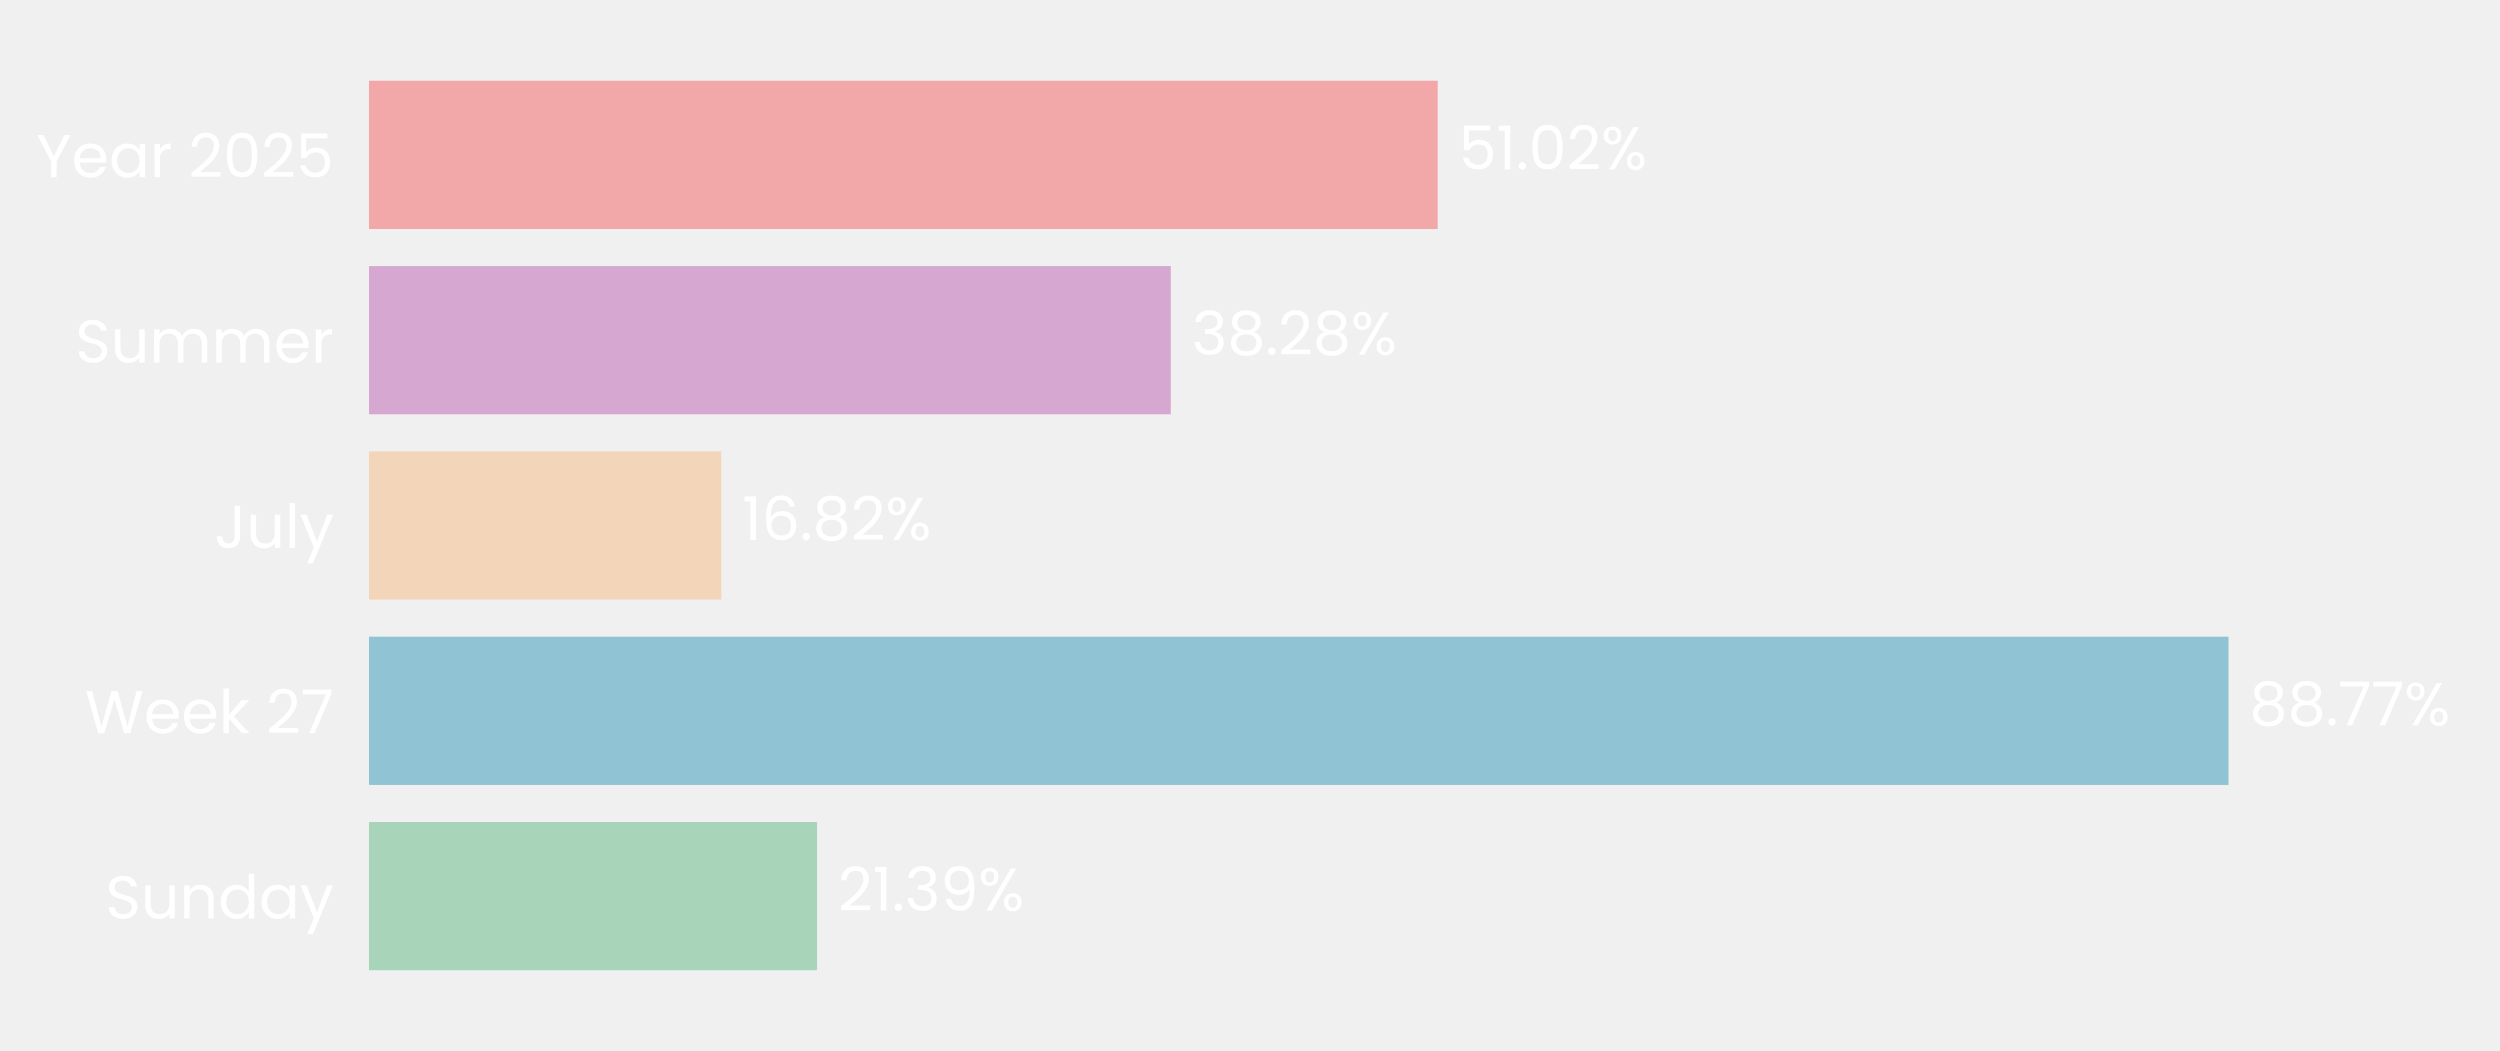
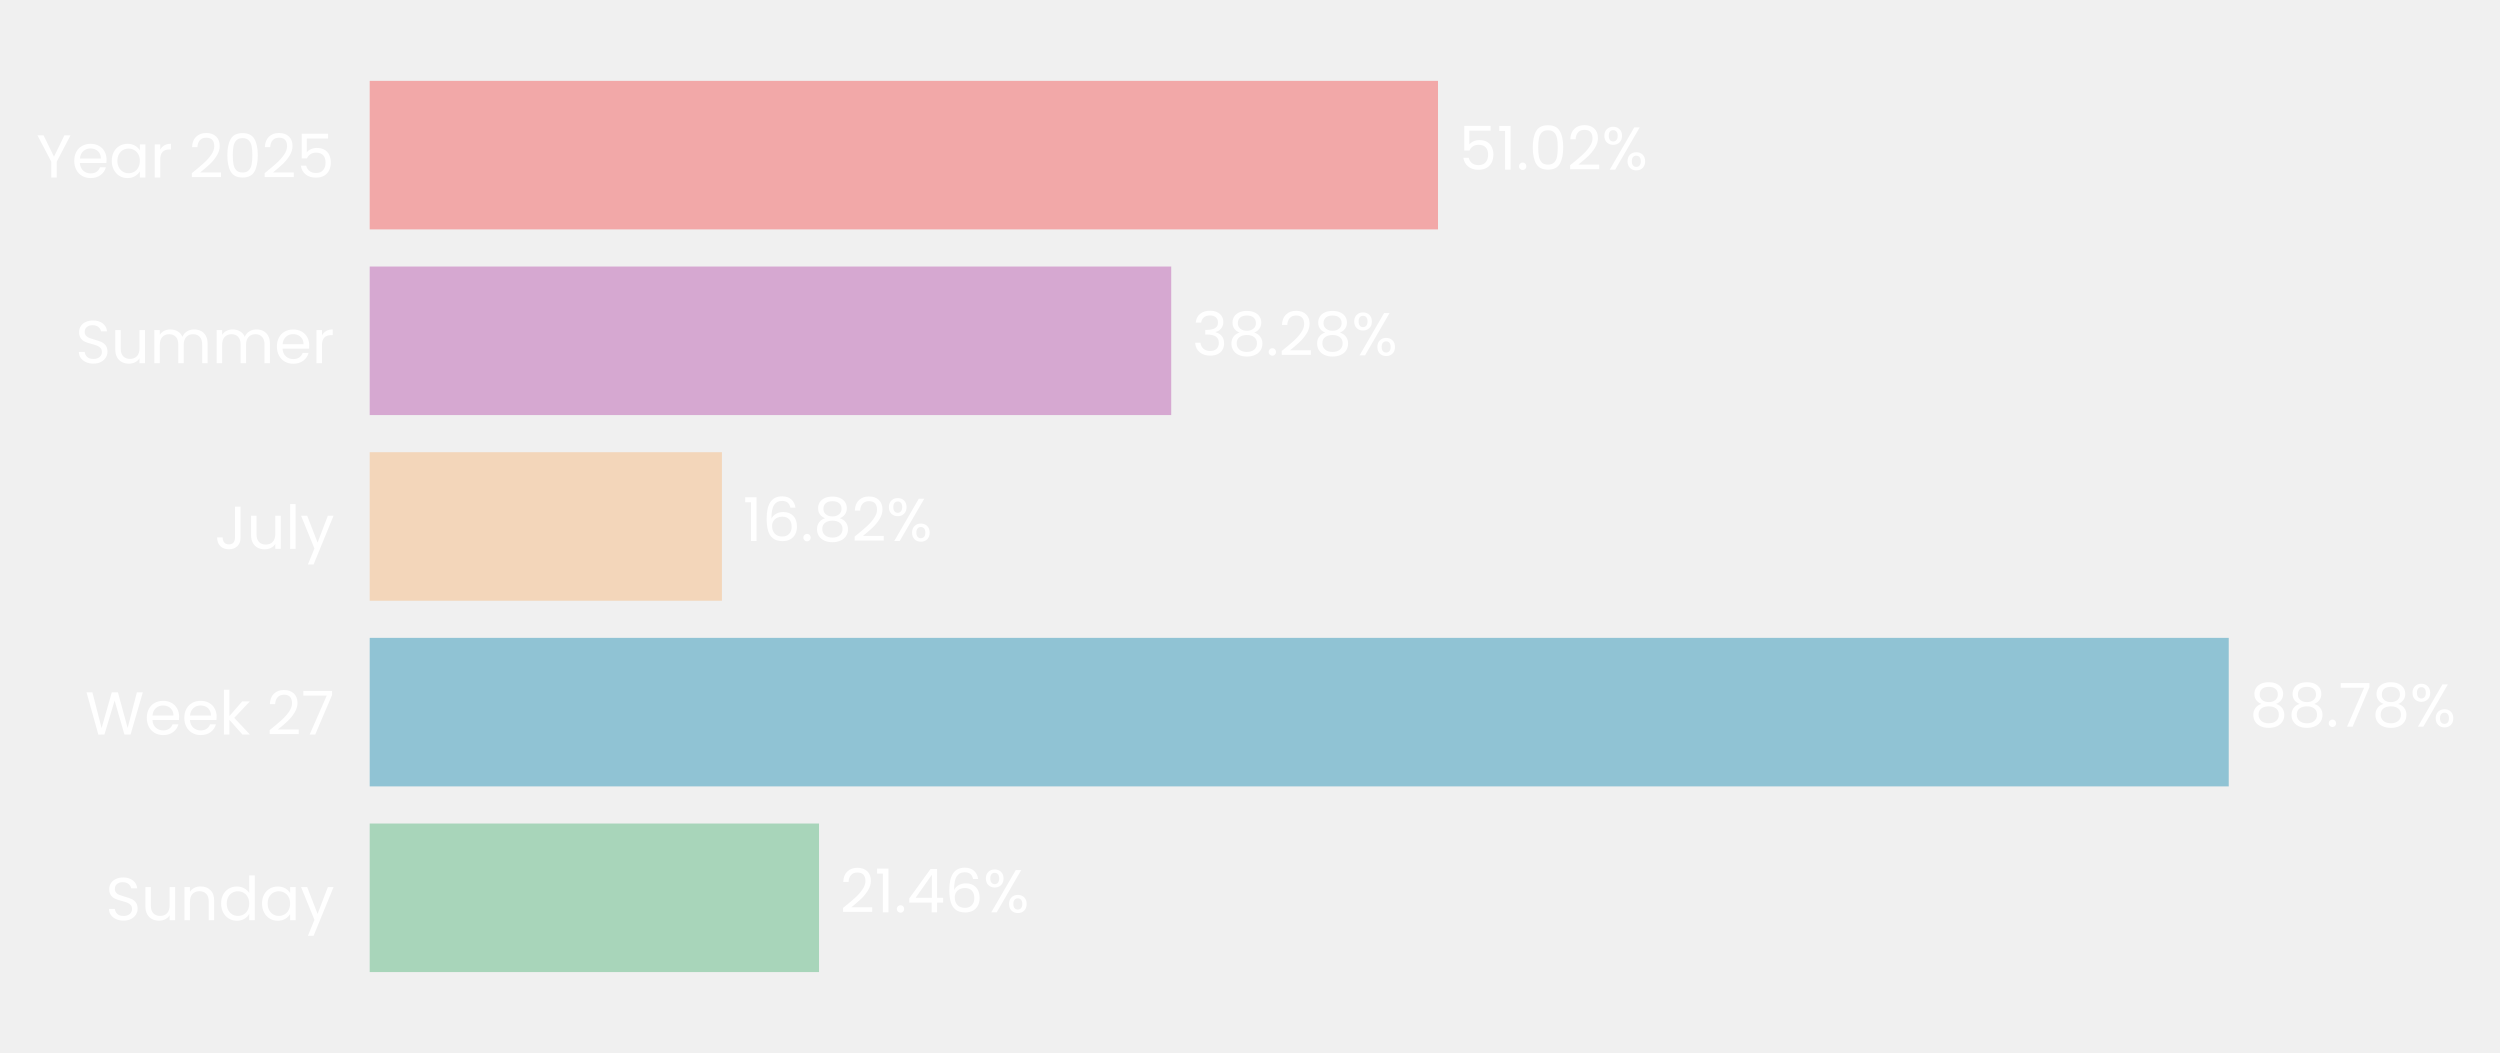
- <svg xmlns="http://www.w3.org/2000/svg" xmlns:xlink="http://www.w3.org/1999/xlink" width="496.691pt" height="208.8pt" viewBox="0 0 496.691 208.8" version="1.1">
+ <svg xmlns="http://www.w3.org/2000/svg" xmlns:xlink="http://www.w3.org/1999/xlink" width="495.752pt" height="208.8pt" viewBox="0 0 495.752 208.8" version="1.1">
  <defs>
    <style type="text/css">*{stroke-linejoin: round; stroke-linecap: butt}</style>
  </defs>
  <g id="figure_1">
    <g id="patch_1">
-       <path d="M 0 208.8  L 496.691 208.8  L 496.691 0  L 0 0  L 0 208.8  z " style="fill: none" />
+       <path d="M 0 208.8  L 495.752 208.8  L 495.752 0  L 0 0  L 0 208.8  z " style="fill: none" />
    </g>
    <g id="axes_1">
      <g id="patch_2">
-         <path d="M 73.311 201.6  L 489.491 201.6  L 489.491 7.2  L 73.311 7.2  L 73.311 201.6  z " style="fill: none" />
+         <path d="M 73.311 201.6  L 488.551 201.6  L 488.551 7.2  L 73.311 7.2  L 73.311 201.6  z " style="fill: none" />
      </g>
      <g id="patch_3">
-         <path d="M 73.311 192.764  L 162.328 192.764  L 162.328 163.309  L 73.311 163.309  z " clip-path="url(#p5bd4b1a8a6)" style="fill: #a8d5ba" />
+         <path d="M 73.311 192.764  L 162.415 192.764  L 162.415 163.309  L 73.311 163.309  z " clip-path="url(#p582643b66d)" style="fill: #a8d5ba" />
      </g>
      <g id="patch_4">
-         <path d="M 73.311 155.945  L 442.754 155.945  L 442.754 126.491  L 73.311 126.491  z " clip-path="url(#p5bd4b1a8a6)" style="fill: #90c3d4" />
+         <path d="M 73.311 155.945  L 441.961 155.945  L 441.961 126.491  L 73.311 126.491  z " clip-path="url(#p582643b66d)" style="fill: #90c3d4" />
      </g>
      <g id="patch_5">
-         <path d="M 73.311 119.127  L 143.309 119.127  L 143.309 89.673  L 73.311 89.673  z " clip-path="url(#p5bd4b1a8a6)" style="fill: #f3d6ba" />
+         <path d="M 73.311 119.127  L 143.16 119.127  L 143.16 89.673  L 73.311 89.673  z " clip-path="url(#p582643b66d)" style="fill: #f3d6ba" />
      </g>
      <g id="patch_6">
-         <path d="M 73.311 82.309  L 232.608 82.309  L 232.608 52.855  L 73.311 52.855  z " clip-path="url(#p5bd4b1a8a6)" style="fill: #d6a8d1" />
+         <path d="M 73.311 82.309  L 232.252 82.309  L 232.252 52.855  L 73.311 52.855  z " clip-path="url(#p582643b66d)" style="fill: #d6a8d1" />
      </g>
      <g id="patch_7">
-         <path d="M 73.311 45.491  L 285.636 45.491  L 285.636 16.036  L 73.311 16.036  z " clip-path="url(#p5bd4b1a8a6)" style="fill: #f2a8a8" />
+         <path d="M 73.311 45.491  L 285.157 45.491  L 285.157 16.036  L 73.311 16.036  z " clip-path="url(#p582643b66d)" style="fill: #f2a8a8" />
      </g>
      <g id="matplotlib.axis_1">
        <g id="ytick_1">
          <g id="text_1">
            <g style="fill: #ffffff" transform="translate(20.92875 182.4764) scale(0.12 -0.12)">
              <defs>
                <path id="Poppins-Regular-53" d="M 1907 -45  Q 1466 -45 1117 112  Q 768 269 569 547  Q 371 826 365 1190  L 986 1190  Q 1018 877 1245 662  Q 1472 448 1907 448  Q 2323 448 2563 656  Q 2803 864 2803 1190  Q 2803 1446 2662 1606  Q 2522 1766 2310 1849  Q 2099 1933 1741 2029  Q 1299 2144 1033 2259  Q 768 2374 579 2620  Q 390 2867 390 3283  Q 390 3648 576 3929  Q 762 4211 1098 4364  Q 1434 4518 1869 4518  Q 2496 4518 2896 4204  Q 3296 3891 3347 3373  L 2707 3373  Q 2675 3629 2438 3824  Q 2202 4019 1811 4019  Q 1446 4019 1216 3830  Q 986 3642 986 3302  Q 986 3059 1123 2905  Q 1261 2752 1462 2672  Q 1664 2592 2029 2490  Q 2470 2368 2739 2249  Q 3008 2131 3200 1884  Q 3392 1638 3392 1216  Q 3392 890 3219 602  Q 3046 314 2707 134  Q 2368 -45 1907 -45  z " transform="scale(0.015625)" />
                <path id="Poppins-Regular-75" d="M 3603 3507  L 3603 0  L 3021 0  L 3021 518  Q 2854 250 2556 99  Q 2259 -51 1901 -51  Q 1491 -51 1164 118  Q 838 288 649 627  Q 461 966 461 1453  L 461 3507  L 1037 3507  L 1037 1530  Q 1037 1011 1299 732  Q 1562 454 2016 454  Q 2483 454 2752 742  Q 3021 1030 3021 1581  L 3021 3507  L 3603 3507  z " transform="scale(0.015625)" />
                <path id="Poppins-Regular-6e" d="M 2202 3571  Q 2842 3571 3238 3184  Q 3635 2797 3635 2067  L 3635 0  L 3059 0  L 3059 1984  Q 3059 2509 2796 2787  Q 2534 3066 2080 3066  Q 1619 3066 1347 2778  Q 1075 2490 1075 1939  L 1075 0  L 493 0  L 493 3507  L 1075 3507  L 1075 3008  Q 1248 3277 1545 3424  Q 1843 3571 2202 3571  z " transform="scale(0.015625)" />
                <path id="Poppins-Regular-64" d="M 275 1766  Q 275 2304 492 2710  Q 710 3117 1091 3341  Q 1472 3565 1946 3565  Q 2355 3565 2707 3376  Q 3059 3187 3245 2880  L 3245 4736  L 3834 4736  L 3834 0  L 3245 0  L 3245 659  Q 3072 346 2733 144  Q 2394 -58 1939 -58  Q 1472 -58 1091 172  Q 710 403 492 819  Q 275 1235 275 1766  z M 3245 1760  Q 3245 2157 3085 2451  Q 2925 2746 2653 2902  Q 2381 3059 2054 3059  Q 1728 3059 1459 2905  Q 1190 2752 1030 2457  Q 870 2163 870 1766  Q 870 1363 1030 1065  Q 1190 768 1459 611  Q 1728 454 2054 454  Q 2381 454 2653 611  Q 2925 768 3085 1065  Q 3245 1363 3245 1760  z " transform="scale(0.015625)" />
                <path id="Poppins-Regular-61" d="M 275 1766  Q 275 2304 492 2710  Q 710 3117 1091 3341  Q 1472 3565 1939 3565  Q 2400 3565 2739 3366  Q 3078 3168 3245 2867  L 3245 3507  L 3834 3507  L 3834 0  L 3245 0  L 3245 653  Q 3072 346 2729 144  Q 2387 -58 1933 -58  Q 1466 -58 1088 172  Q 710 403 492 819  Q 275 1235 275 1766  z M 3245 1760  Q 3245 2157 3085 2451  Q 2925 2746 2653 2902  Q 2381 3059 2054 3059  Q 1728 3059 1459 2905  Q 1190 2752 1030 2457  Q 870 2163 870 1766  Q 870 1363 1030 1065  Q 1190 768 1459 611  Q 1728 454 2054 454  Q 2381 454 2653 611  Q 2925 768 3085 1065  Q 3245 1363 3245 1760  z " transform="scale(0.015625)" />
                <path id="Poppins-Regular-79" d="M 3514 3507  L 1402 -1651  L 800 -1651  L 1491 38  L 77 3507  L 723 3507  L 1824 666  L 2912 3507  L 3514 3507  z " transform="scale(0.015625)" />
              </defs>
              <use xlink:href="#Poppins-Regular-53" />
              <use xlink:href="#Poppins-Regular-75" transform="translate(58.7 0)" />
              <use xlink:href="#Poppins-Regular-6e" transform="translate(122.7 0)" />
              <use xlink:href="#Poppins-Regular-64" transform="translate(186.7 0)" />
              <use xlink:href="#Poppins-Regular-61" transform="translate(254.3 0)" />
              <use xlink:href="#Poppins-Regular-79" transform="translate(321.8999 0)" />
            </g>
          </g>
        </g>
        <g id="ytick_2">
          <g id="text_2">
            <g style="fill: #ffffff" transform="translate(16.88437 145.6582) scale(0.12 -0.12)">
              <defs>
                <path id="Poppins-Regular-57" d="M 6099 4461  L 4806 0  L 4154 0  L 3117 3590  L 2042 0  L 1395 -6  L 147 4461  L 768 4461  L 1741 678  L 2816 4461  L 3469 4461  L 4493 691  L 5472 4461  L 6099 4461  z " transform="scale(0.015625)" />
                <path id="Poppins-Regular-65" d="M 3693 1888  Q 3693 1722 3674 1536  L 870 1536  Q 902 1018 1225 726  Q 1549 435 2010 435  Q 2387 435 2640 611  Q 2893 787 2995 1082  L 3622 1082  Q 3482 576 3059 259  Q 2637 -58 2010 -58  Q 1510 -58 1116 166  Q 723 390 499 803  Q 275 1216 275 1760  Q 275 2304 492 2713  Q 710 3123 1104 3344  Q 1498 3565 2010 3565  Q 2509 3565 2893 3347  Q 3277 3130 3485 2749  Q 3693 2368 3693 1888  z M 3091 2010  Q 3091 2342 2944 2582  Q 2797 2822 2544 2947  Q 2291 3072 1984 3072  Q 1542 3072 1232 2790  Q 922 2509 877 2010  L 3091 2010  z " transform="scale(0.015625)" />
                <path id="Poppins-Regular-6b" d="M 2451 0  L 1075 1549  L 1075 0  L 493 0  L 493 4736  L 1075 4736  L 1075 1952  L 2426 3507  L 3238 3507  L 1587 1760  L 3245 0  L 2451 0  z " transform="scale(0.015625)" />
                <path id="Poppins-Regular-20" transform="scale(0.015625)" />
                <path id="Poppins-Regular-32" d="M 326 467  Q 1139 1120 1600 1539  Q 2061 1958 2377 2416  Q 2694 2874 2694 3315  Q 2694 3731 2492 3971  Q 2291 4211 1843 4211  Q 1408 4211 1168 3939  Q 928 3667 909 3213  L 346 3213  Q 371 3930 780 4320  Q 1190 4710 1837 4710  Q 2496 4710 2883 4345  Q 3270 3981 3270 3341  Q 3270 2810 2953 2307  Q 2637 1805 2233 1424  Q 1830 1043 1203 538  L 3405 538  L 3405 51  L 326 51  L 326 467  z " transform="scale(0.015625)" />
                <path id="Poppins-Regular-37" d="M 3245 4173  L 1466 0  L 877 0  L 2682 4115  L 211 4115  L 211 4614  L 3245 4614  L 3245 4173  z " transform="scale(0.015625)" />
              </defs>
              <use xlink:href="#Poppins-Regular-57" />
              <use xlink:href="#Poppins-Regular-65" transform="translate(97.59999 0)" />
              <use xlink:href="#Poppins-Regular-65" transform="translate(159.6 0)" />
              <use xlink:href="#Poppins-Regular-6b" transform="translate(221.6 0)" />
              <use xlink:href="#Poppins-Regular-20" transform="translate(273.0999 0)" />
              <use xlink:href="#Poppins-Regular-32" transform="translate(299.7999 0)" />
              <use xlink:href="#Poppins-Regular-37" transform="translate(357.2999 0)" />
            </g>
          </g>
        </g>
        <g id="ytick_3">
          <g id="text_3">
            <g style="fill: #ffffff" transform="translate(42.56437 108.84) scale(0.12 -0.12)">
              <defs>
                <path id="Poppins-Regular-4a" d="M 2739 4461  L 2739 1165  Q 2739 614 2400 284  Q 2061 -45 1504 -45  Q 941 -45 601 291  Q 262 627 262 1210  L 845 1210  Q 851 883 1014 678  Q 1178 474 1504 474  Q 1830 474 1990 669  Q 2150 864 2150 1165  L 2150 4461  L 2739 4461  z " transform="scale(0.015625)" />
                <path id="Poppins-Regular-6c" d="M 1075 4736  L 1075 0  L 493 0  L 493 4736  L 1075 4736  z " transform="scale(0.015625)" />
              </defs>
              <use xlink:href="#Poppins-Regular-4a" />
              <use xlink:href="#Poppins-Regular-75" transform="translate(52.99999 0)" />
              <use xlink:href="#Poppins-Regular-6c" transform="translate(117 0)" />
              <use xlink:href="#Poppins-Regular-79" transform="translate(141.6 0)" />
            </g>
          </g>
        </g>
        <g id="ytick_4">
          <g id="text_4">
            <g style="fill: #ffffff" transform="translate(14.95125 72.02182) scale(0.12 -0.12)">
              <defs>
                <path id="Poppins-Regular-6d" d="M 4710 3571  Q 5120 3571 5440 3401  Q 5760 3232 5945 2893  Q 6131 2554 6131 2067  L 6131 0  L 5555 0  L 5555 1984  Q 5555 2509 5296 2787  Q 5037 3066 4595 3066  Q 4141 3066 3872 2774  Q 3603 2483 3603 1933  L 3603 0  L 3027 0  L 3027 1984  Q 3027 2509 2768 2787  Q 2509 3066 2067 3066  Q 1613 3066 1344 2774  Q 1075 2483 1075 1933  L 1075 0  L 493 0  L 493 3507  L 1075 3507  L 1075 3002  Q 1248 3277 1539 3424  Q 1830 3571 2182 3571  Q 2624 3571 2963 3372  Q 3302 3174 3469 2790  Q 3616 3162 3955 3366  Q 4294 3571 4710 3571  z " transform="scale(0.015625)" />
                <path id="Poppins-Regular-72" d="M 1075 2938  Q 1229 3238 1513 3404  Q 1798 3571 2208 3571  L 2208 2970  L 2054 2970  Q 1075 2970 1075 1907  L 1075 0  L 493 0  L 493 3507  L 1075 3507  L 1075 2938  z " transform="scale(0.015625)" />
              </defs>
              <use xlink:href="#Poppins-Regular-53" />
              <use xlink:href="#Poppins-Regular-75" transform="translate(58.7 0)" />
              <use xlink:href="#Poppins-Regular-6d" transform="translate(122.7 0)" />
              <use xlink:href="#Poppins-Regular-6d" transform="translate(225.7 0)" />
              <use xlink:href="#Poppins-Regular-65" transform="translate(328.7 0)" />
              <use xlink:href="#Poppins-Regular-72" transform="translate(390.6999 0)" />
            </g>
          </g>
        </g>
        <g id="ytick_5">
          <g id="text_5">
            <g style="fill: #ffffff" transform="translate(7.2 35.20364) scale(0.12 -0.12)">
              <defs>
                <path id="Poppins-Regular-59" d="M 3616 4461  L 2163 1683  L 2163 0  L 1581 0  L 1581 1683  L 122 4461  L 768 4461  L 1869 2202  L 2970 4461  L 3616 4461  z " transform="scale(0.015625)" />
                <path id="Poppins-Regular-30" d="M 397 2362  Q 397 3462 755 4080  Q 1114 4698 2010 4698  Q 2899 4698 3257 4080  Q 3616 3462 3616 2362  Q 3616 1242 3257 621  Q 2899 0 2010 0  Q 1114 0 755 621  Q 397 1242 397 2362  z M 3040 2362  Q 3040 2918 2966 3305  Q 2893 3693 2665 3929  Q 2438 4166 2010 4166  Q 1574 4166 1347 3929  Q 1120 3693 1046 3305  Q 973 2918 973 2362  Q 973 1786 1046 1395  Q 1120 1005 1347 768  Q 1574 531 2010 531  Q 2438 531 2665 768  Q 2893 1005 2966 1395  Q 3040 1786 3040 2362  z " transform="scale(0.015625)" />
                <path id="Poppins-Regular-35" d="M 3347 4122  L 1101 4122  L 1101 2662  Q 1248 2867 1536 2998  Q 1824 3130 2157 3130  Q 2688 3130 3021 2909  Q 3354 2688 3498 2339  Q 3642 1990 3642 1600  Q 3642 1139 3469 774  Q 3296 410 2941 198  Q 2586 -13 2061 -13  Q 1389 -13 973 332  Q 557 678 467 1254  L 1037 1254  Q 1120 890 1389 685  Q 1658 480 2067 480  Q 2573 480 2829 784  Q 3085 1088 3085 1587  Q 3085 2086 2829 2358  Q 2573 2630 2074 2630  Q 1734 2630 1481 2467  Q 1229 2304 1114 2022  L 563 2022  L 563 4634  L 3347 4634  L 3347 4122  z " transform="scale(0.015625)" />
              </defs>
              <use xlink:href="#Poppins-Regular-59" />
              <use xlink:href="#Poppins-Regular-65" transform="translate(58.39999 0)" />
              <use xlink:href="#Poppins-Regular-61" transform="translate(120.4 0)" />
              <use xlink:href="#Poppins-Regular-72" transform="translate(188 0)" />
              <use xlink:href="#Poppins-Regular-20" transform="translate(225.3 0)" />
              <use xlink:href="#Poppins-Regular-32" transform="translate(252 0)" />
              <use xlink:href="#Poppins-Regular-30" transform="translate(309.4999 0)" />
              <use xlink:href="#Poppins-Regular-32" transform="translate(372.2999 0)" />
              <use xlink:href="#Poppins-Regular-35" transform="translate(429.7999 0)" />
            </g>
          </g>
        </g>
      </g>
      <g id="text_6">
-         <g style="fill: #ffffff" transform="translate(166.4893 180.9164) scale(0.12 -0.12)">
+         <g style="fill: #ffffff" transform="translate(166.5673 180.9164) scale(0.12 -0.12)">
          <defs>
            <path id="Poppins-Regular-31" d="M 243 4096  L 243 4627  L 1446 4627  L 1446 0  L 858 0  L 858 4096  L 243 4096  z " transform="scale(0.015625)" />
            <path id="Poppins-Regular-2e" d="M 678 -38  Q 512 -38 397 77  Q 282 192 282 358  Q 282 525 397 640  Q 512 755 678 755  Q 838 755 950 640  Q 1062 525 1062 358  Q 1062 192 950 77  Q 838 -38 678 -38  z " transform="scale(0.015625)" />
-             <path id="Poppins-Regular-33" d="M 384 3462  Q 429 4051 838 4384  Q 1248 4717 1901 4717  Q 2336 4717 2653 4560  Q 2970 4403 3133 4134  Q 3296 3866 3296 3526  Q 3296 3130 3069 2842  Q 2842 2554 2477 2470  L 2477 2438  Q 2893 2336 3136 2035  Q 3379 1734 3379 1248  Q 3379 883 3212 592  Q 3046 301 2713 134  Q 2381 -32 1914 -32  Q 1235 -32 800 323  Q 365 678 314 1331  L 877 1331  Q 922 947 1190 704  Q 1459 461 1907 461  Q 2355 461 2588 694  Q 2822 928 2822 1299  Q 2822 1779 2502 1990  Q 2182 2202 1536 2202  L 1389 2202  L 1389 2688  L 1542 2688  Q 2131 2694 2432 2883  Q 2733 3072 2733 3469  Q 2733 3808 2512 4013  Q 2291 4218 1882 4218  Q 1485 4218 1241 4013  Q 998 3808 954 3462  L 384 3462  z " transform="scale(0.015625)" />
-             <path id="Poppins-Regular-39" d="M 1146 1242  Q 1210 877 1443 678  Q 1677 480 2074 480  Q 2605 480 2857 896  Q 3110 1312 3098 2298  Q 2963 2010 2649 1846  Q 2336 1683 1952 1683  Q 1523 1683 1187 1859  Q 851 2035 659 2374  Q 467 2714 467 3194  Q 467 3878 864 4297  Q 1261 4717 1990 4717  Q 2886 4717 3248 4134  Q 3610 3552 3610 2400  Q 3610 1594 3466 1069  Q 3322 544 2979 269  Q 2637 -6 2042 -6  Q 1389 -6 1024 346  Q 659 698 608 1242  L 1146 1242  z M 2048 2176  Q 2477 2176 2752 2441  Q 3027 2707 3027 3162  Q 3027 3642 2758 3936  Q 2490 4230 2003 4230  Q 1555 4230 1289 3948  Q 1024 3667 1024 3206  Q 1024 2739 1286 2457  Q 1549 2176 2048 2176  z " transform="scale(0.015625)" />
+             <path id="Poppins-Regular-34" d="M 256 1030  L 256 1472  L 2502 4582  L 3200 4582  L 3200 1536  L 3840 1536  L 3840 1030  L 3200 1030  L 3200 0  L 2624 0  L 2624 1030  L 256 1030  z M 2650 3974  L 928 1536  L 2650 1536  L 2650 3974  z " transform="scale(0.015625)" />
+             <path id="Poppins-Regular-36" d="M 2976 3526  Q 2835 4237 2099 4237  Q 1530 4237 1248 3798  Q 966 3360 973 2355  Q 1120 2688 1462 2877  Q 1805 3066 2227 3066  Q 2886 3066 3280 2656  Q 3674 2246 3674 1523  Q 3674 1088 3504 742  Q 3334 397 2992 192  Q 2650 -13 2163 -13  Q 1504 -13 1133 281  Q 762 576 614 1094  Q 467 1613 467 2374  Q 467 4723 2106 4723  Q 2733 4723 3091 4384  Q 3450 4045 3514 3526  L 2976 3526  z M 2106 2573  Q 1830 2573 1587 2461  Q 1344 2349 1193 2121  Q 1043 1894 1043 1568  Q 1043 1082 1324 778  Q 1606 474 2131 474  Q 2579 474 2844 752  Q 3110 1030 3110 1504  Q 3110 2003 2854 2288  Q 2598 2573 2106 2573  z " transform="scale(0.015625)" />
            <path id="Poppins-Regular-25" d="M 269 3584  Q 269 4019 531 4278  Q 794 4538 1203 4538  Q 1613 4538 1875 4278  Q 2138 4019 2138 3584  Q 2138 3142 1875 2883  Q 1613 2624 1203 2624  Q 794 2624 531 2883  Q 269 3142 269 3584  z M 4006 4467  L 1414 0  L 838 0  L 3430 4467  L 4006 4467  z M 1203 4179  Q 986 4179 861 4028  Q 736 3878 736 3584  Q 736 3290 861 3136  Q 986 2982 1203 2982  Q 1421 2982 1549 3139  Q 1677 3296 1677 3584  Q 1677 3878 1549 4028  Q 1421 4179 1203 4179  z M 2720 883  Q 2720 1325 2982 1584  Q 3245 1843 3654 1843  Q 4064 1843 4323 1584  Q 4582 1325 4582 883  Q 4582 448 4323 185  Q 4064 -77 3654 -77  Q 3245 -77 2982 182  Q 2720 442 2720 883  z M 3648 1478  Q 3430 1478 3302 1328  Q 3174 1178 3174 883  Q 3174 595 3302 444  Q 3430 294 3648 294  Q 3866 294 3994 444  Q 4122 595 4122 883  Q 4122 1178 3994 1328  Q 3866 1478 3648 1478  z " transform="scale(0.015625)" />
          </defs>
          <use xlink:href="#Poppins-Regular-32" />
          <use xlink:href="#Poppins-Regular-31" transform="translate(57.49999 0)" />
          <use xlink:href="#Poppins-Regular-2e" transform="translate(89.49997 0)" />
-           <use xlink:href="#Poppins-Regular-33" transform="translate(110.5 0)" />
-           <use xlink:href="#Poppins-Regular-39" transform="translate(169.3999 0)" />
-           <use xlink:href="#Poppins-Regular-25" transform="translate(232.3999 0)" />
+           <use xlink:href="#Poppins-Regular-34" transform="translate(110.5 0)" />
+           <use xlink:href="#Poppins-Regular-36" transform="translate(173.3999 0)" />
+           <use xlink:href="#Poppins-Regular-25" transform="translate(236.8999 0)" />
        </g>
      </g>
      <g id="text_7">
-         <g style="fill: #ffffff" transform="translate(446.9154 144.0982) scale(0.12 -0.12)">
+         <g style="fill: #ffffff" transform="translate(446.113 144.0982) scale(0.12 -0.12)">
          <defs>
            <path id="Poppins-Regular-38" d="M 1242 2406  Q 883 2547 691 2816  Q 499 3085 499 3469  Q 499 3814 672 4092  Q 845 4371 1187 4534  Q 1530 4698 2016 4698  Q 2502 4698 2844 4534  Q 3187 4371 3363 4092  Q 3539 3814 3539 3469  Q 3539 3098 3340 2819  Q 3142 2541 2797 2406  Q 3194 2285 3427 1981  Q 3661 1677 3661 1248  Q 3661 832 3456 521  Q 3251 211 2876 41  Q 2502 -128 2016 -128  Q 1530 -128 1162 41  Q 794 211 589 521  Q 384 832 384 1248  Q 384 1677 614 1984  Q 845 2291 1242 2406  z M 2976 3398  Q 2976 3789 2720 4000  Q 2464 4211 2016 4211  Q 1574 4211 1318 4000  Q 1062 3789 1062 3392  Q 1062 3034 1328 2816  Q 1594 2598 2016 2598  Q 2445 2598 2710 2819  Q 2976 3040 2976 3398  z M 2016 2150  Q 1542 2150 1241 1929  Q 941 1709 941 1267  Q 941 858 1232 608  Q 1523 358 2016 358  Q 2509 358 2797 608  Q 3085 858 3085 1267  Q 3085 1696 2790 1923  Q 2496 2150 2016 2150  z " transform="scale(0.015625)" />
          </defs>
          <use xlink:href="#Poppins-Regular-38" />
          <use xlink:href="#Poppins-Regular-38" transform="translate(63.09999 0)" />
          <use xlink:href="#Poppins-Regular-2e" transform="translate(126.2 0)" />
          <use xlink:href="#Poppins-Regular-37" transform="translate(147.2 0)" />
-           <use xlink:href="#Poppins-Regular-37" transform="translate(201.8 0)" />
-           <use xlink:href="#Poppins-Regular-25" transform="translate(256.3999 0)" />
+           <use xlink:href="#Poppins-Regular-38" transform="translate(201.8 0)" />
+           <use xlink:href="#Poppins-Regular-25" transform="translate(264.8999 0)" />
        </g>
      </g>
      <g id="text_8">
-         <g style="fill: #ffffff" transform="translate(147.4703 107.28) scale(0.12 -0.12)">
-           <defs>
-             <path id="Poppins-Regular-36" d="M 2976 3526  Q 2835 4237 2099 4237  Q 1530 4237 1248 3798  Q 966 3360 973 2355  Q 1120 2688 1462 2877  Q 1805 3066 2227 3066  Q 2886 3066 3280 2656  Q 3674 2246 3674 1523  Q 3674 1088 3504 742  Q 3334 397 2992 192  Q 2650 -13 2163 -13  Q 1504 -13 1133 281  Q 762 576 614 1094  Q 467 1613 467 2374  Q 467 4723 2106 4723  Q 2733 4723 3091 4384  Q 3450 4045 3514 3526  L 2976 3526  z M 2106 2573  Q 1830 2573 1587 2461  Q 1344 2349 1193 2121  Q 1043 1894 1043 1568  Q 1043 1082 1324 778  Q 1606 474 2131 474  Q 2579 474 2844 752  Q 3110 1030 3110 1504  Q 3110 2003 2854 2288  Q 2598 2573 2106 2573  z " transform="scale(0.015625)" />
-           </defs>
+         <g style="fill: #ffffff" transform="translate(147.3122 107.28) scale(0.12 -0.12)">
          <use xlink:href="#Poppins-Regular-31" />
          <use xlink:href="#Poppins-Regular-36" transform="translate(31.99998 0)" />
          <use xlink:href="#Poppins-Regular-2e" transform="translate(95.49997 0)" />
          <use xlink:href="#Poppins-Regular-38" transform="translate(116.5 0)" />
          <use xlink:href="#Poppins-Regular-32" transform="translate(179.5999 0)" />
          <use xlink:href="#Poppins-Regular-25" transform="translate(237.0999 0)" />
        </g>
      </g>
      <g id="text_9">
-         <g style="fill: #ffffff" transform="translate(236.77 70.46182) scale(0.12 -0.12)">
+         <g style="fill: #ffffff" transform="translate(236.404 70.46182) scale(0.12 -0.12)">
+           <defs>
+             <path id="Poppins-Regular-33" d="M 384 3462  Q 429 4051 838 4384  Q 1248 4717 1901 4717  Q 2336 4717 2653 4560  Q 2970 4403 3133 4134  Q 3296 3866 3296 3526  Q 3296 3130 3069 2842  Q 2842 2554 2477 2470  L 2477 2438  Q 2893 2336 3136 2035  Q 3379 1734 3379 1248  Q 3379 883 3212 592  Q 3046 301 2713 134  Q 2381 -32 1914 -32  Q 1235 -32 800 323  Q 365 678 314 1331  L 877 1331  Q 922 947 1190 704  Q 1459 461 1907 461  Q 2355 461 2588 694  Q 2822 928 2822 1299  Q 2822 1779 2502 1990  Q 2182 2202 1536 2202  L 1389 2202  L 1389 2688  L 1542 2688  Q 2131 2694 2432 2883  Q 2733 3072 2733 3469  Q 2733 3808 2512 4013  Q 2291 4218 1882 4218  Q 1485 4218 1241 4013  Q 998 3808 954 3462  L 384 3462  z " transform="scale(0.015625)" />
+           </defs>
          <use xlink:href="#Poppins-Regular-33" />
          <use xlink:href="#Poppins-Regular-38" transform="translate(58.89999 0)" />
          <use xlink:href="#Poppins-Regular-2e" transform="translate(122 0)" />
          <use xlink:href="#Poppins-Regular-32" transform="translate(143 0)" />
          <use xlink:href="#Poppins-Regular-38" transform="translate(200.5 0)" />
          <use xlink:href="#Poppins-Regular-25" transform="translate(263.5999 0)" />
        </g>
      </g>
      <g id="text_10">
-         <g style="fill: #ffffff" transform="translate(289.7977 33.64364) scale(0.12 -0.12)">
+         <g style="fill: #ffffff" transform="translate(289.3097 33.64364) scale(0.12 -0.12)">
          <use xlink:href="#Poppins-Regular-35" />
          <use xlink:href="#Poppins-Regular-31" transform="translate(62.79999 0)" />
          <use xlink:href="#Poppins-Regular-2e" transform="translate(94.79997 0)" />
          <use xlink:href="#Poppins-Regular-30" transform="translate(115.8 0)" />
          <use xlink:href="#Poppins-Regular-32" transform="translate(178.5999 0)" />
          <use xlink:href="#Poppins-Regular-25" transform="translate(236.0999 0)" />
        </g>
      </g>
    </g>
  </g>
  <defs>
-     <clipPath id="p5bd4b1a8a6">
-       <rect x="73.311" y="7.2" width="416.18" height="194.4" />
+     <clipPath id="p582643b66d">
+       <rect x="73.311" y="7.2" width="415.24" height="194.4" />
    </clipPath>
  </defs>
</svg>
